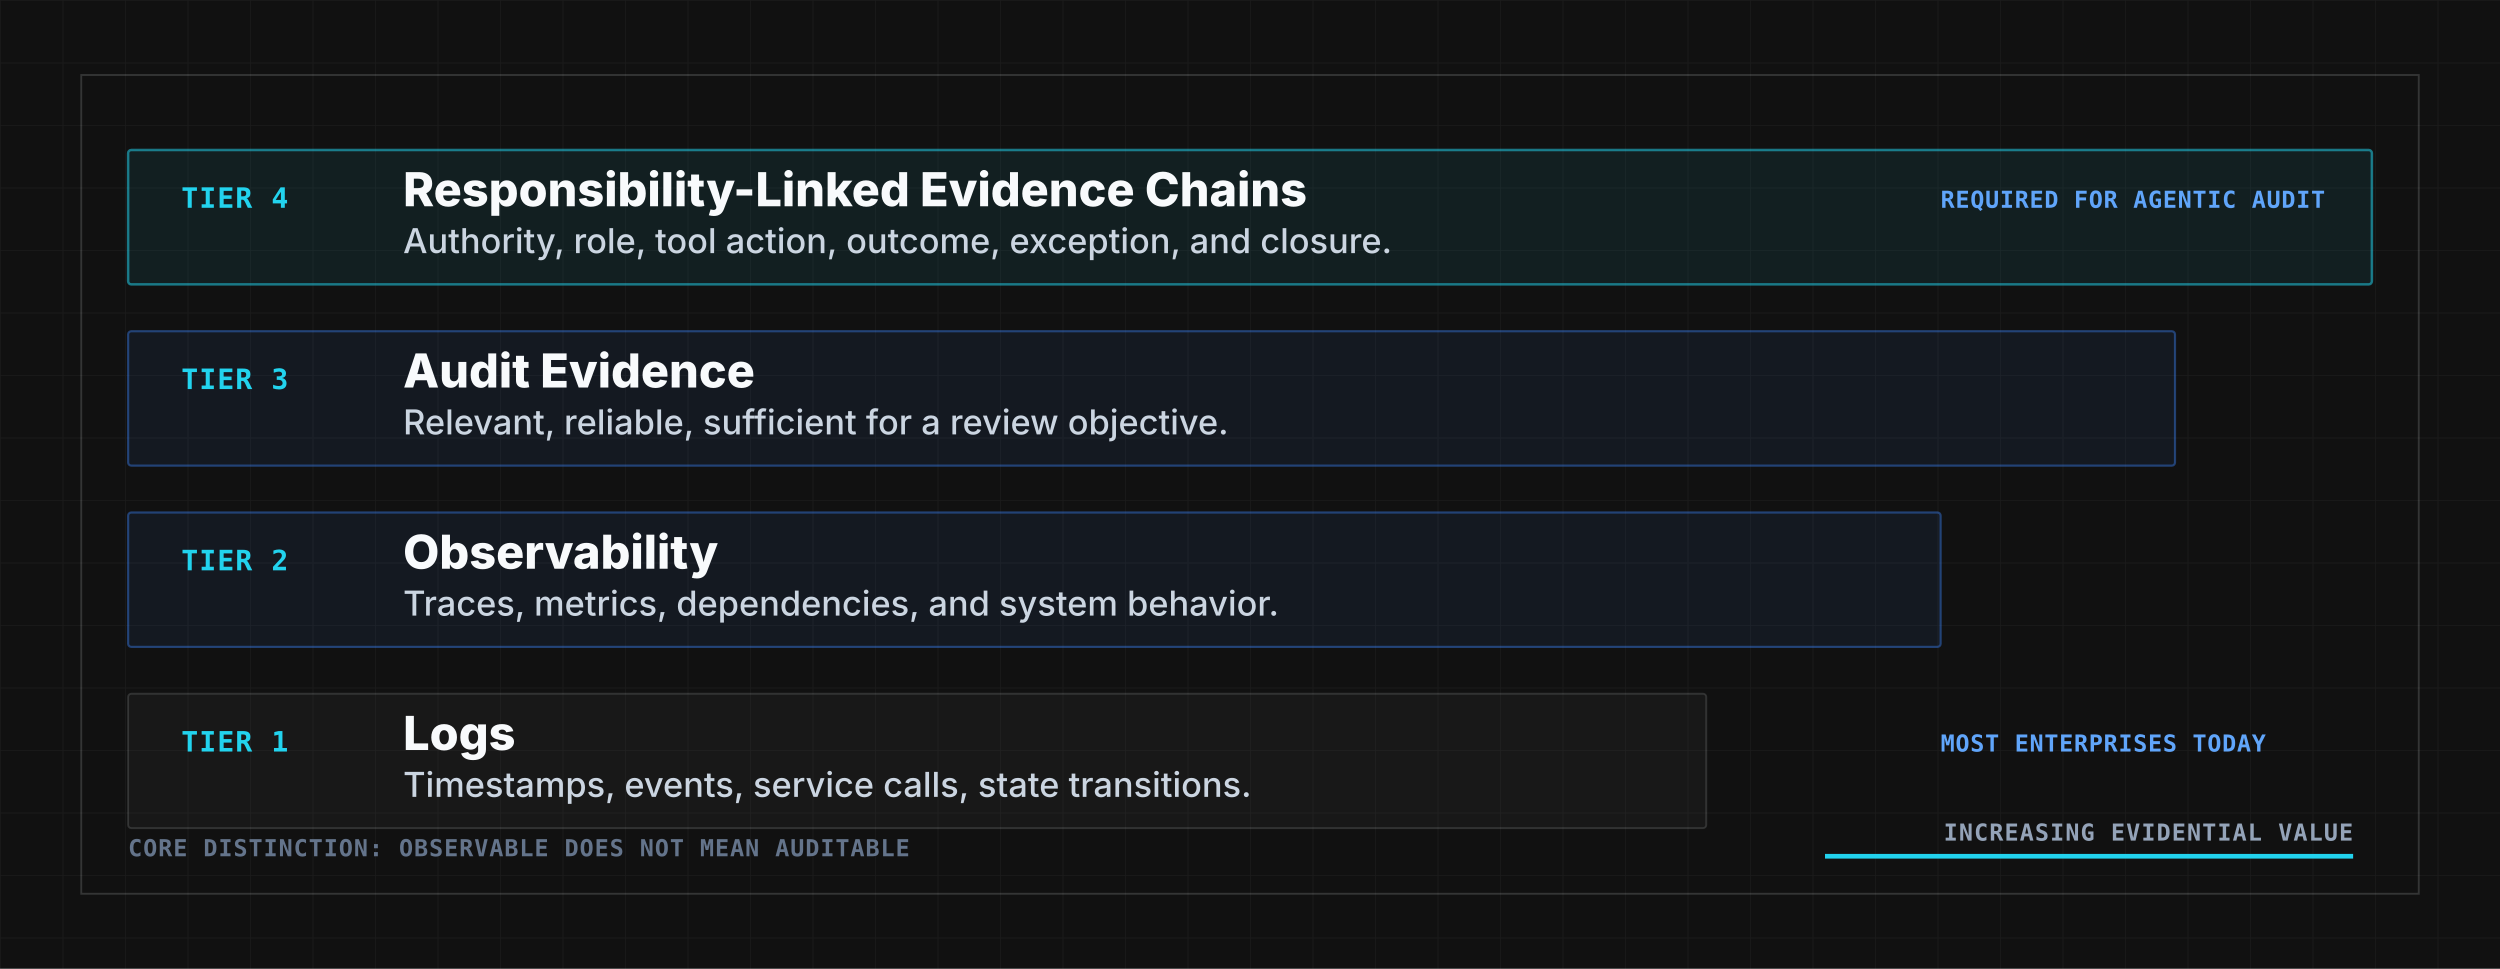
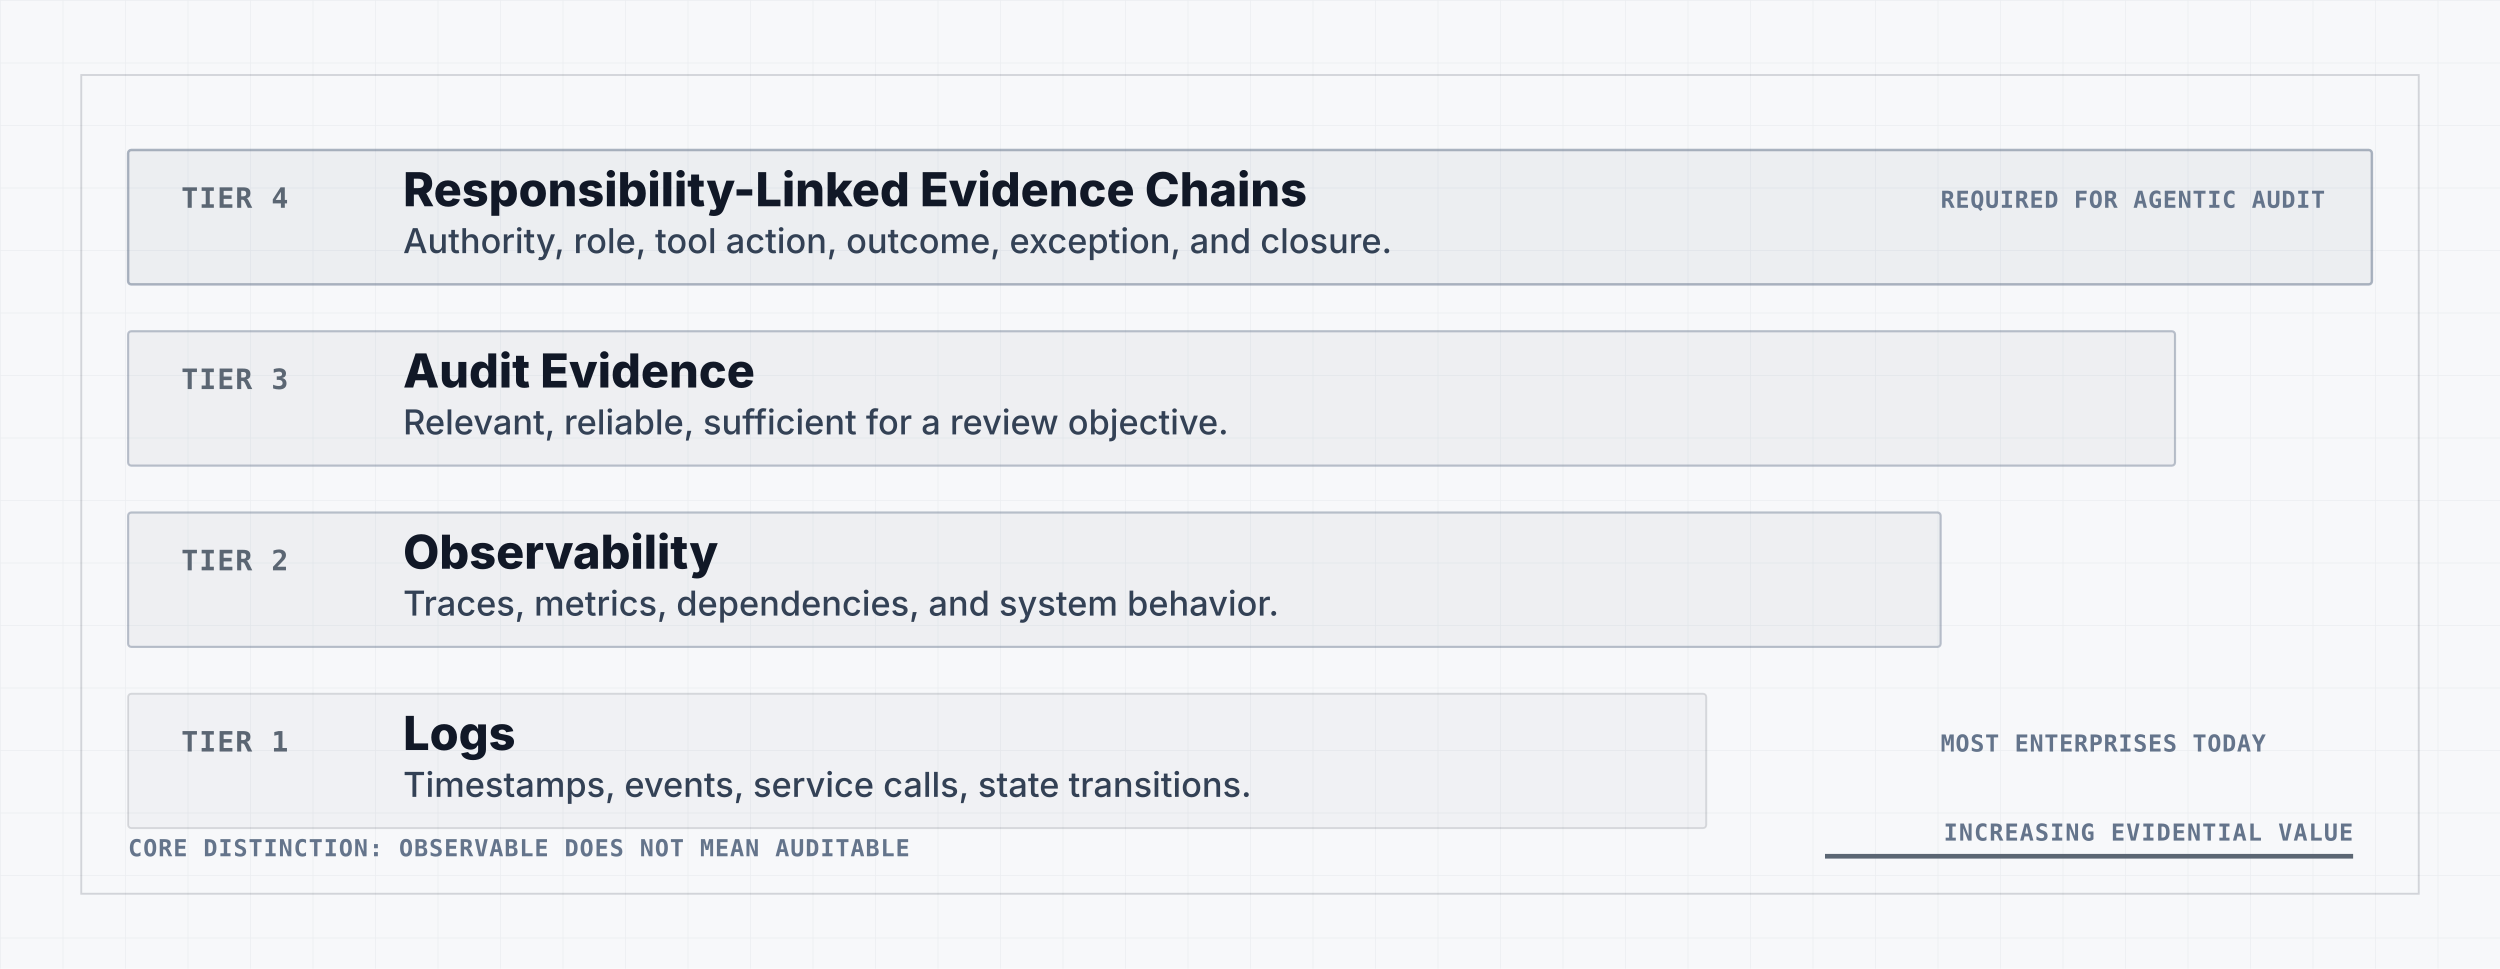
- <svg xmlns="http://www.w3.org/2000/svg" width="1600" height="620" viewBox="0 0 1600 620" role="img" aria-labelledby="title desc">
+ <svg xmlns="http://www.w3.org/2000/svg" width="1600" height="620" viewBox="0 0 1600 620" role="img" aria-labelledby="title desc" data-visual-system="research-ledger-b" data-media-category="article-figure" data-palette="neutral-structure-functional-blue-semantic-exceptions" data-visual-revision="article-figure-b">
  <defs>
    <style>
-       .bg{fill:#111111}.outer{fill:none;stroke:rgba(241,245,249,.16);stroke-width:1.2}.tier{fill:rgba(255,255,255,.03);stroke:rgba(241,245,249,.14);stroke-width:1.2}.tier-blue{fill:rgba(59,130,246,.07);stroke:rgba(59,130,246,.42);stroke-width:1.4}.tier-cyan{fill:rgba(34,211,238,.075);stroke:rgba(34,211,238,.52);stroke-width:1.6}.label{fill:#22d3ee;font:850 18px "JetBrains Mono",Menlo,monospace;letter-spacing:.7px}.head{fill:#f8fafc;font:760 30px "Outfit",Inter,sans-serif}.body{fill:#cbd5e1;font:540 22px Inter,sans-serif}.marker{fill:#60a5fa;font:800 15px "JetBrains Mono",Menlo,monospace;letter-spacing:.45px}.axis{fill:#94a3b8;font:800 15px "JetBrains Mono",Menlo,monospace;letter-spacing:.7px}.footer{fill:#64748b;font:800 15px "JetBrains Mono",Menlo,monospace;letter-spacing:.6px}
+       .bg{fill:#f7f8fa}.outer{fill:none;stroke:rgba(15,23,42,.16);stroke-width:1.2}.tier{fill:rgba(15,23,42,.03);stroke:rgba(15,23,42,.14);stroke-width:1.2}.tier-blue{fill:rgba(100,116,139,.07);stroke:rgba(100,116,139,.42);stroke-width:1.4}.tier-cyan{fill:rgba(100,116,139,.075);stroke:rgba(100,116,139,.52);stroke-width:1.6}.label{fill:#5b6673;font:850 18px "JetBrains Mono",Menlo,monospace;letter-spacing:.7px}.head{fill:#111827;font:760 30px "Outfit",Inter,sans-serif}.body{fill:#334155;font:540 22px Inter,sans-serif}.marker{fill:#64748b;font:800 15px "JetBrains Mono",Menlo,monospace;letter-spacing:.45px}.axis{fill:#64748b;font:800 15px "JetBrains Mono",Menlo,monospace;letter-spacing:.7px}.footer{fill:#64748b;font:800 15px "JetBrains Mono",Menlo,monospace;letter-spacing:.6px}
    </style>
    <pattern id="grid" width="40" height="40" patternUnits="userSpaceOnUse">
-       <path d="M40 0L0 0 0 40" fill="none" stroke="rgba(241,245,249,.05)" stroke-width="1" />
+       <path d="M40 0L0 0 0 40" fill="none" stroke="rgba(15,23,42,.05)" stroke-width="1" />
    </pattern>
  </defs>
  <rect width="1600" height="620" class="bg" />
  <rect width="1600" height="620" fill="url(#grid)" />
  <rect x="52" y="48" width="1496" height="524" class="outer" />
  <g transform="translate(82 84)">
    <rect x="0" y="360" width="1010" height="86" rx="2" class="tier" />
    <rect x="0" y="244" width="1160" height="86" rx="2" class="tier-blue" />
    <rect x="0" y="128" width="1310" height="86" rx="2" class="tier-blue" />
    <rect x="0" y="12" width="1436" height="86" rx="2" class="tier-cyan" />
    <text x="34" y="397" class="label">TIER 1</text>
    <text x="176" y="396" class="head">Logs</text>
    <text x="176" y="426" class="body">Timestamps, events, service calls, state transitions.</text>
    <text x="1160" y="397" class="marker">MOST ENTERPRISES TODAY</text>
    <text x="34" y="281" class="label">TIER 2</text>
    <text x="176" y="280" class="head">Observability</text>
    <text x="176" y="310" class="body">Traces, metrics, dependencies, and system behavior.</text>
    <text x="34" y="165" class="label">TIER 3</text>
    <text x="176" y="164" class="head">Audit Evidence</text>
    <text x="176" y="194" class="body">Relevant, reliable, sufficient for a review objective.</text>
    <text x="34" y="49" class="label">TIER 4</text>
    <text x="176" y="48" class="head">Responsibility-Linked Evidence Chains</text>
    <text x="176" y="78" class="body">Authority, role, tool action, outcome, exception, and closure.</text>
    <text x="1160" y="49" class="marker">REQUIRED FOR AGENTIC AUDIT</text>
  </g>
  <g transform="translate(1168 548)">
-     <path d="M0 0H338" stroke="#22d3ee" stroke-width="3" />
+     <path d="M0 0H338" stroke="#5b6673" stroke-width="3" />
    <text x="338" y="-10" text-anchor="end" class="axis">INCREASING EVIDENTIAL VALUE</text>
  </g>
  <text x="82" y="548" class="footer">CORE DISTINCTION: OBSERVABLE DOES NOT MEAN AUDITABLE</text>
</svg>
